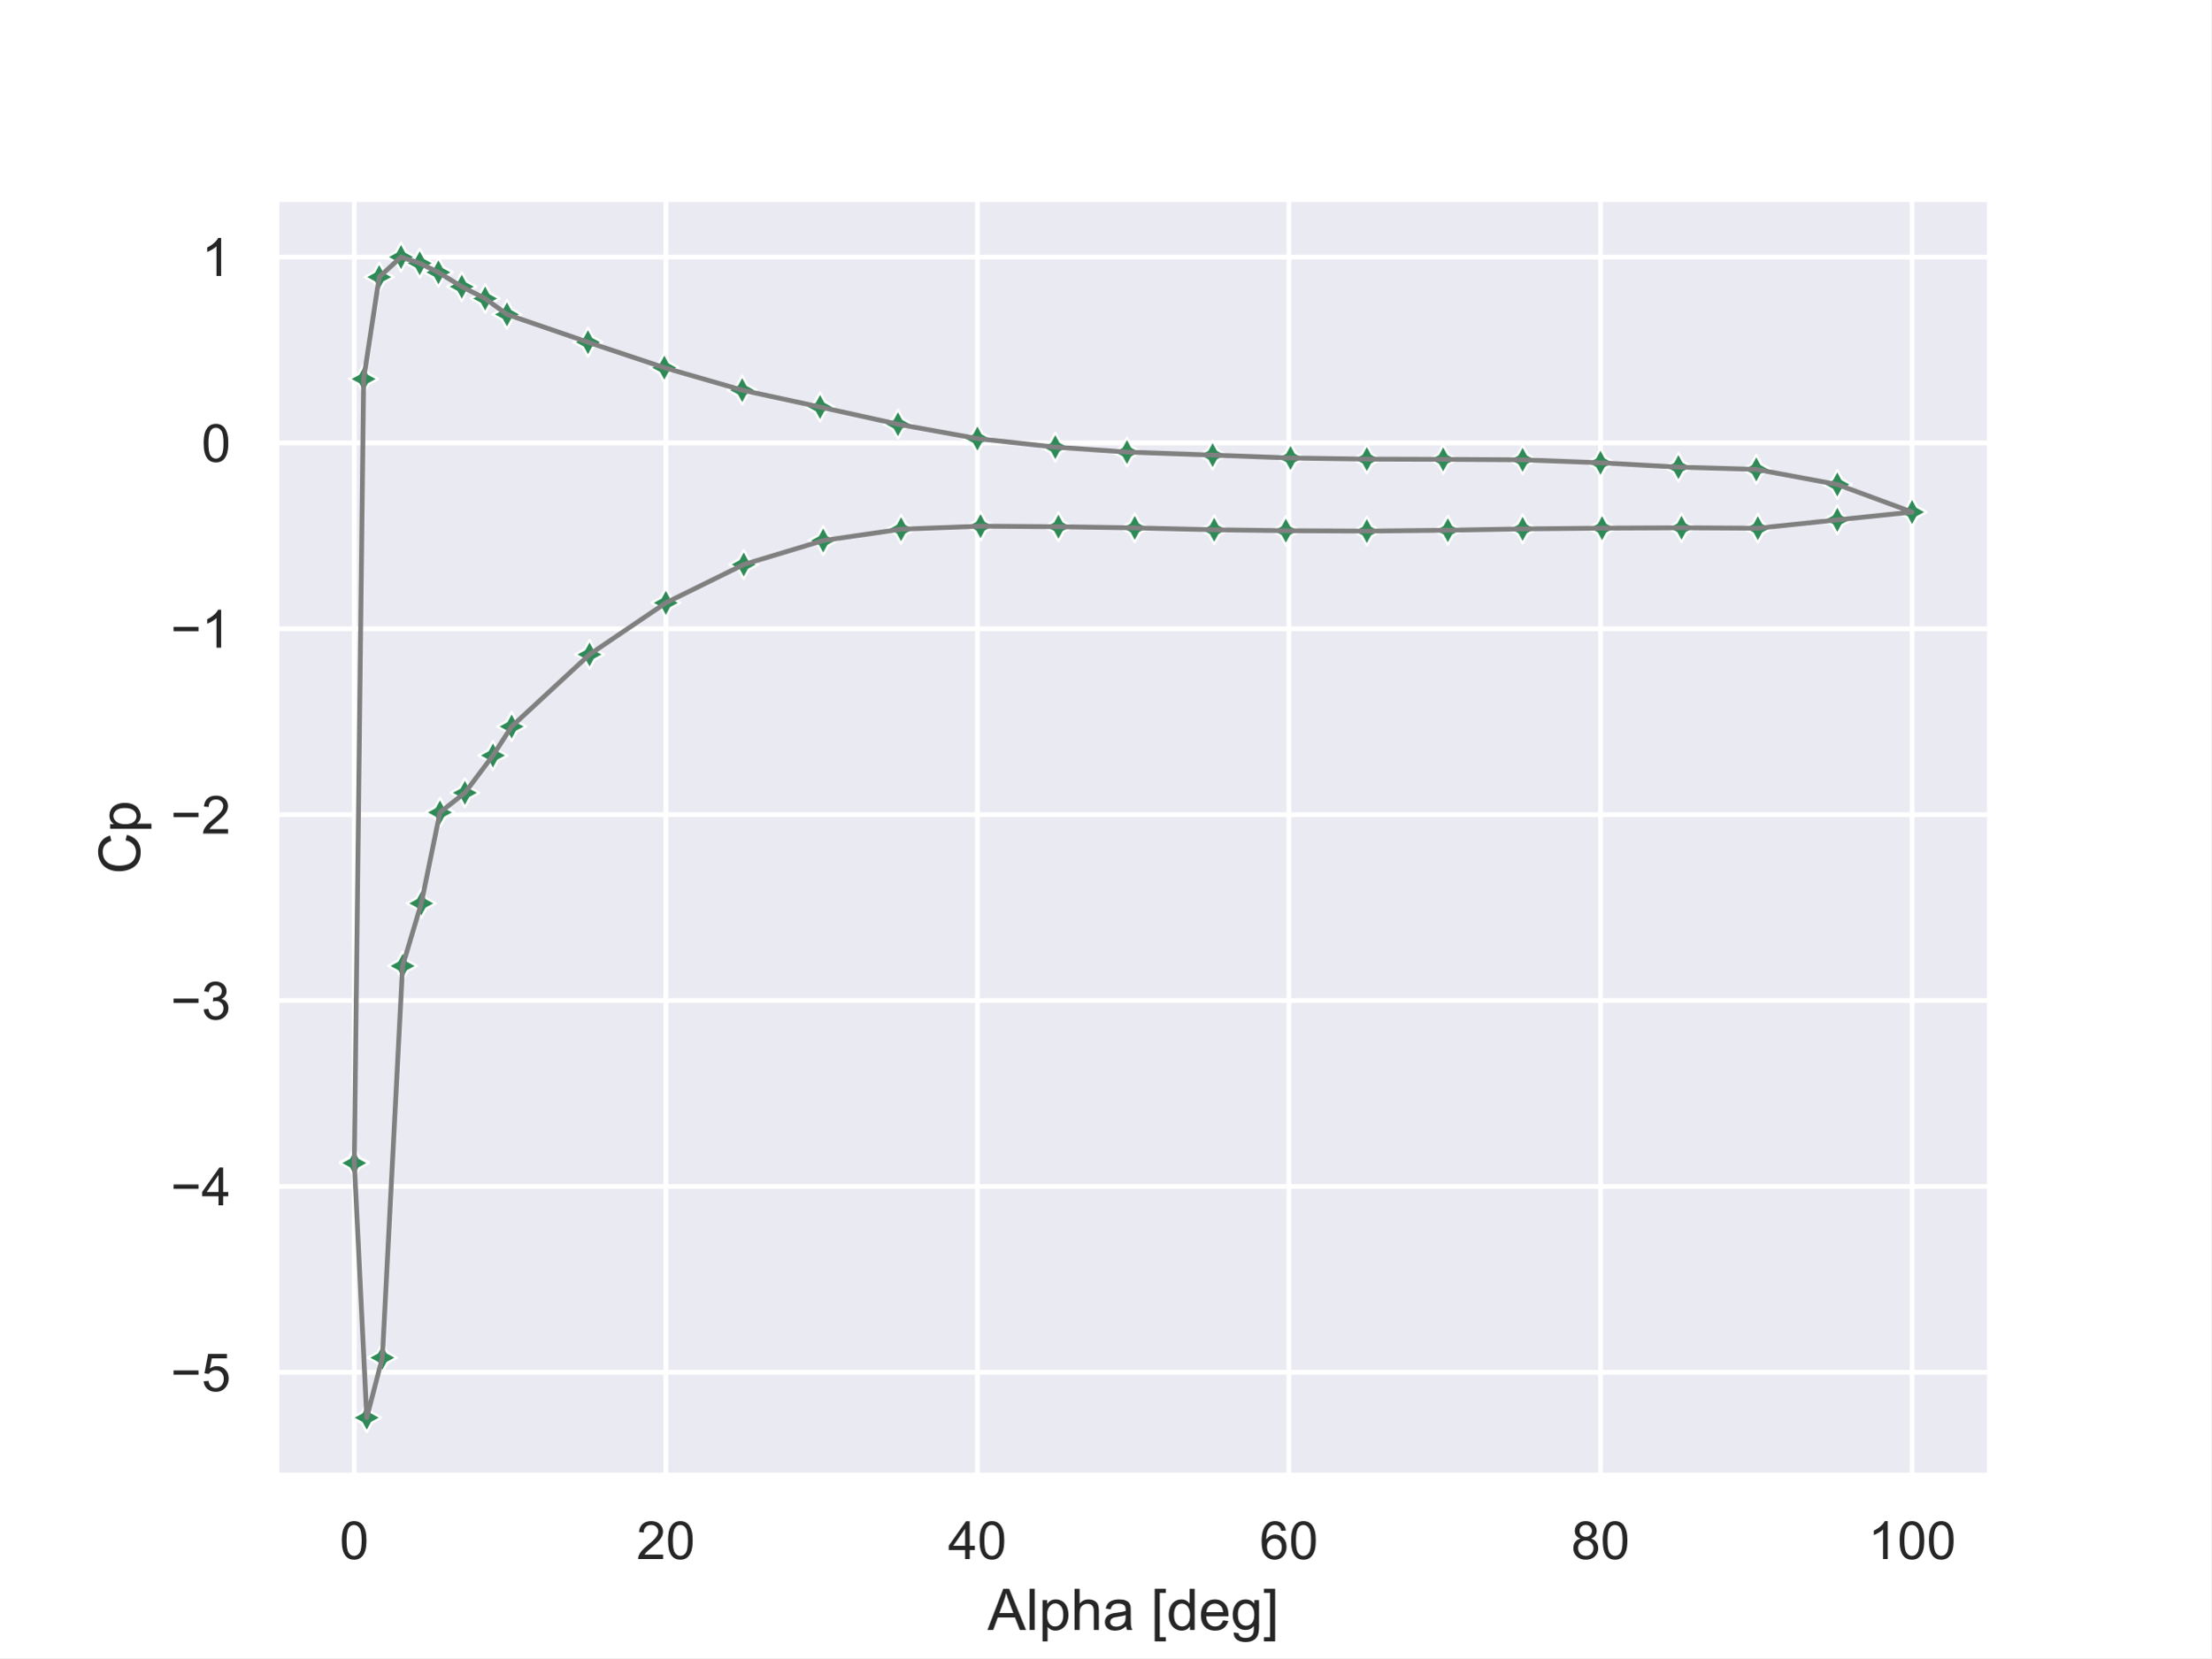
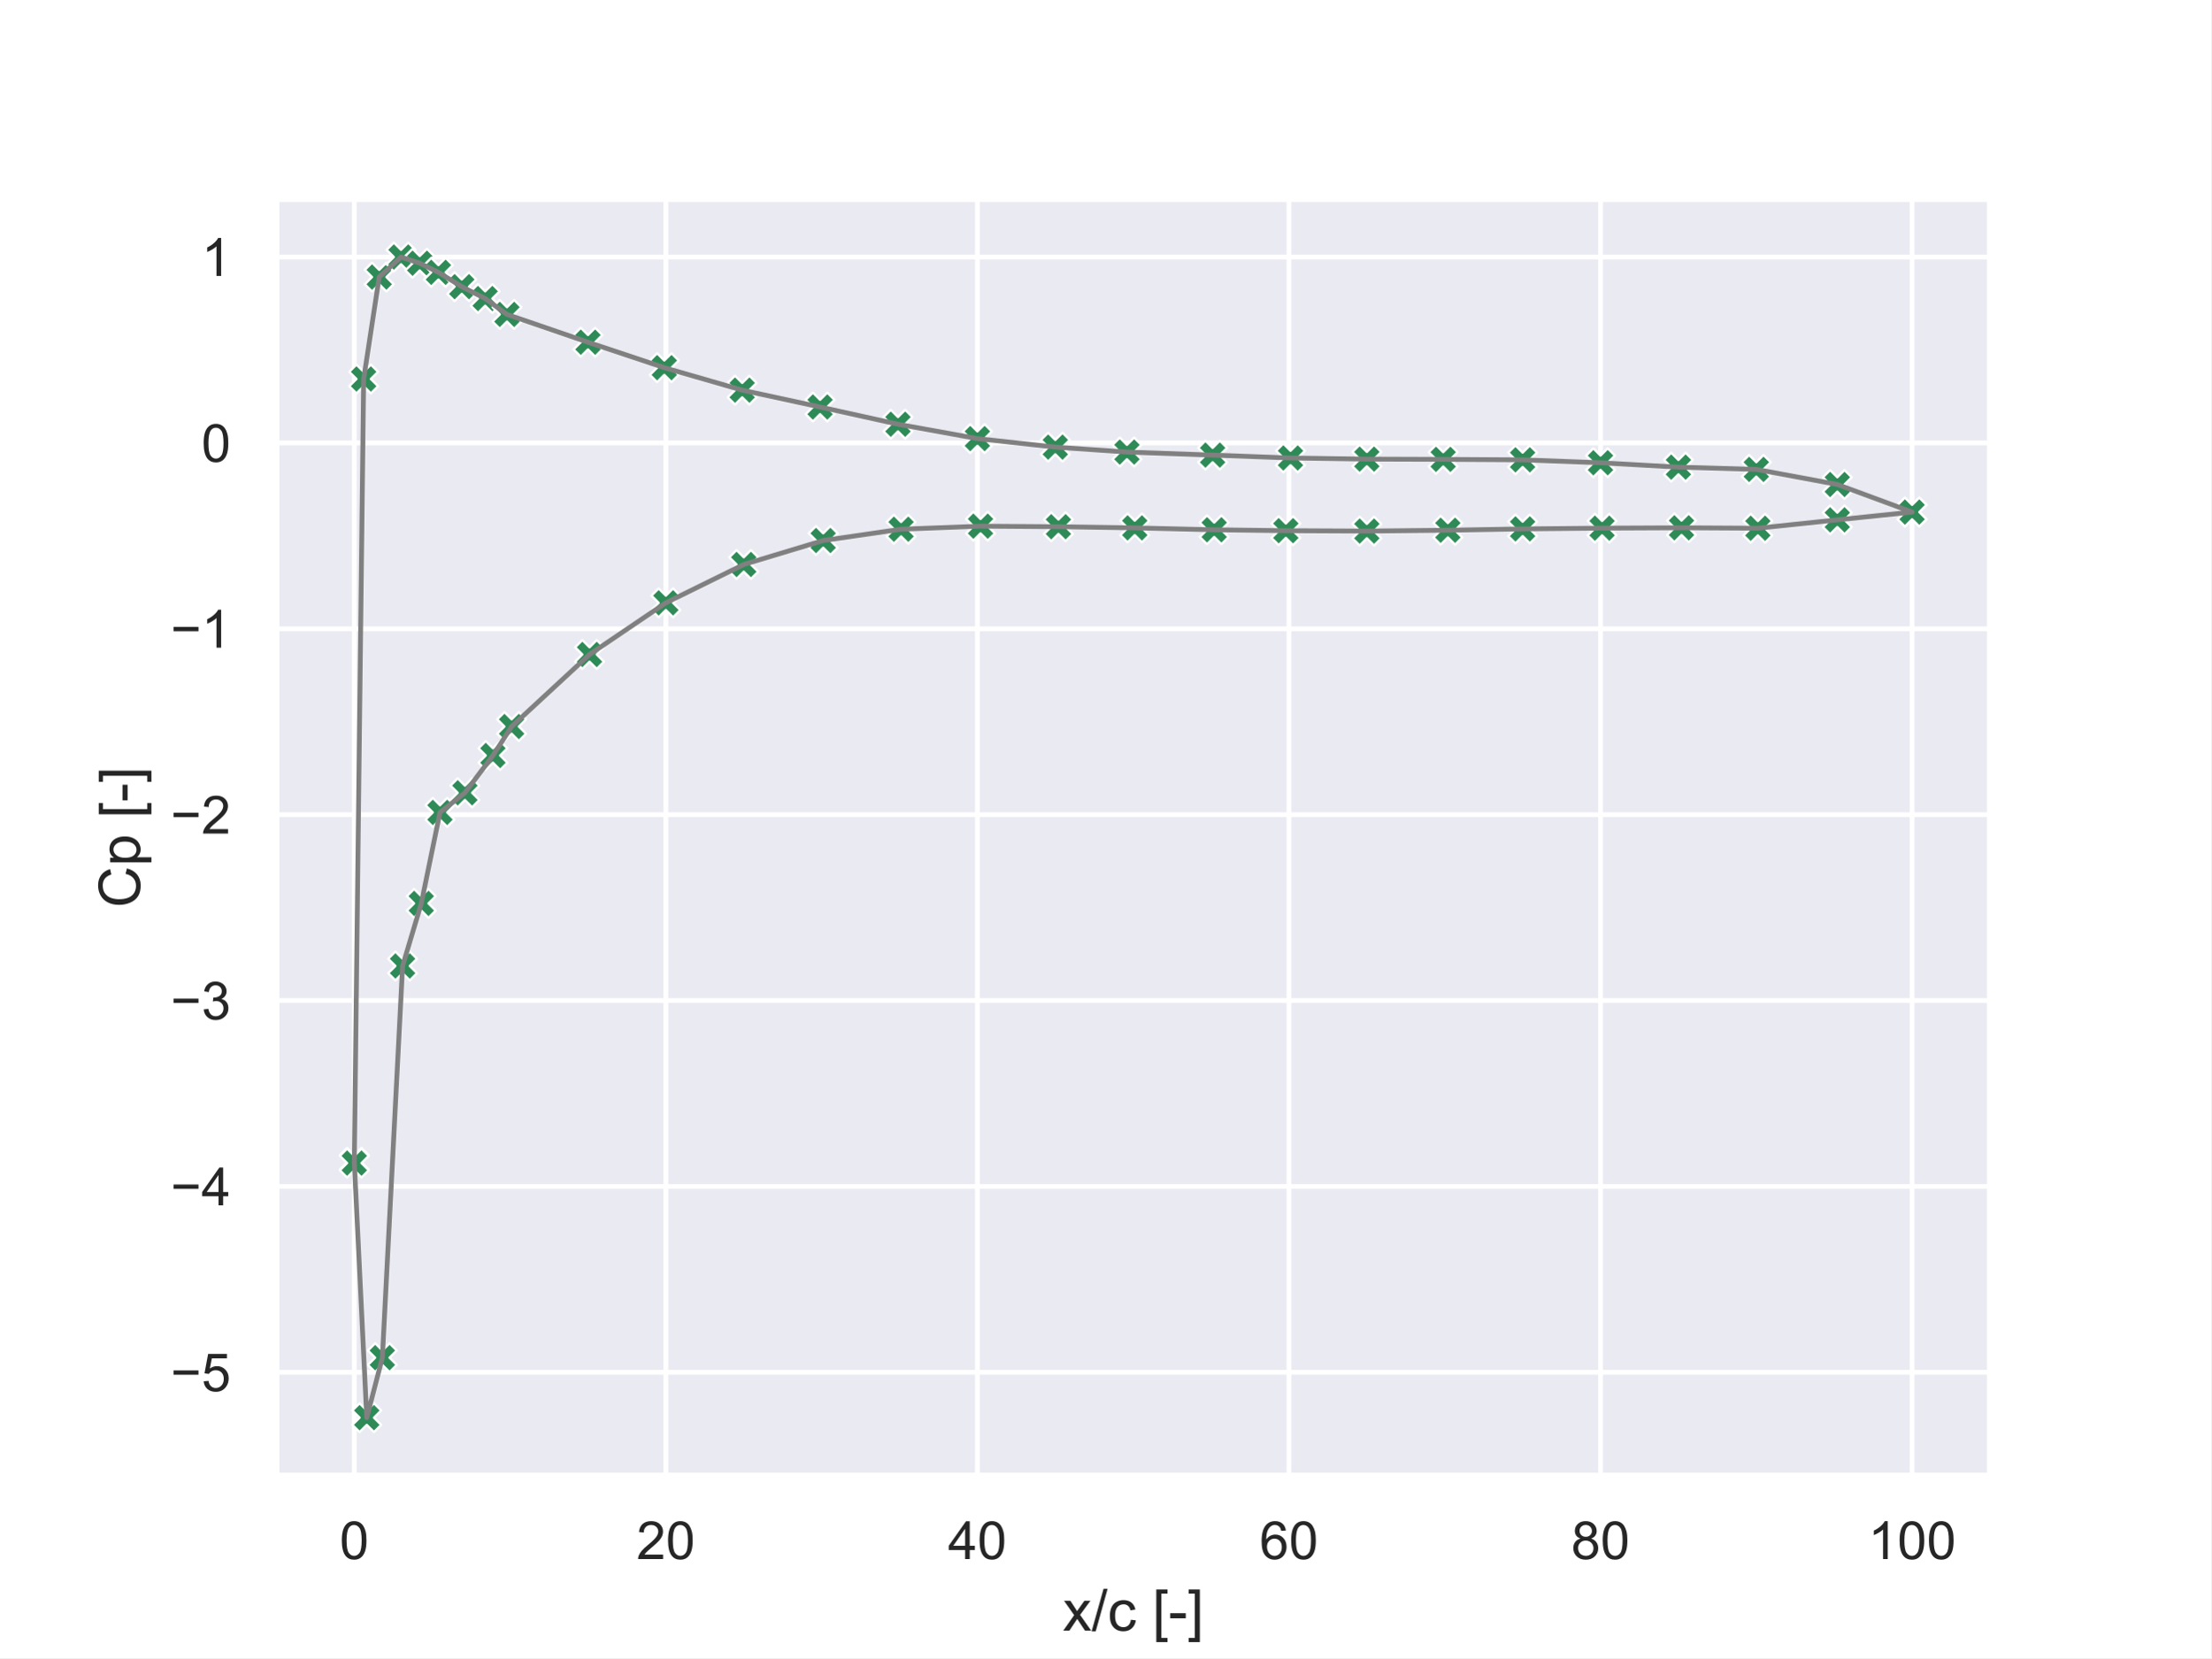
<svg xmlns="http://www.w3.org/2000/svg" xmlns:xlink="http://www.w3.org/1999/xlink" width="460.8pt" height="345.6pt" viewBox="0 0 460.8 345.6" version="1.1">
  <defs>
    <style type="text/css">*{stroke-linejoin: round; stroke-linecap: butt}</style>
  </defs>
  <g id="figure_1">
    <g id="patch_1">
      <path d="M 0 345.6  L 460.8 345.6  L 460.8 0  L 0 0  z " style="fill: #ffffff" />
    </g>
    <g id="axes_1">
      <g id="patch_2">
        <path d="M 57.6 307.584  L 414.72 307.584  L 414.72 41.472  L 57.6 41.472  z " style="fill: #eaeaf2" />
      </g>
      <g id="matplotlib.axis_1">
        <g id="xtick_1">
          <g id="line2d_1">
-             <path d="M 73.833 307.584  L 73.833 41.472  " clip-path="url(#pdbca851d41)" style="fill: none; stroke: #ffffff; stroke-linecap: round" />
+             <path d="M 73.833 307.584  L 73.833 41.472  " clip-path="url(#p600971870c)" style="fill: none; stroke: #ffffff; stroke-linecap: round" />
          </g>
          <g id="text_1">
            <g style="fill: #262626" transform="translate(70.77421 324.9576) scale(0.11 -0.11)">
              <defs>
                <path id="ArialMT-30" d="M 266 2259  Q 266 3072 433 3567  Q 600 4063 929 4331  Q 1259 4600 1759 4600  Q 2128 4600 2406 4451  Q 2684 4303 2865 4023  Q 3047 3744 3150 3342  Q 3253 2941 3253 2259  Q 3253 1453 3087 958  Q 2922 463 2592 192  Q 2263 -78 1759 -78  Q 1097 -78 719 397  Q 266 969 266 2259  z M 844 2259  Q 844 1131 1108 757  Q 1372 384 1759 384  Q 2147 384 2411 759  Q 2675 1134 2675 2259  Q 2675 3391 2411 3762  Q 2147 4134 1753 4134  Q 1366 4134 1134 3806  Q 844 3388 844 2259  z " transform="scale(0.015625)" />
              </defs>
              <use xlink:href="#ArialMT-30" />
            </g>
          </g>
        </g>
        <g id="xtick_2">
          <g id="line2d_2">
-             <path d="M 138.764 307.584  L 138.764 41.472  " clip-path="url(#pdbca851d41)" style="fill: none; stroke: #ffffff; stroke-linecap: round" />
+             <path d="M 138.764 307.584  L 138.764 41.472  " clip-path="url(#p600971870c)" style="fill: none; stroke: #ffffff; stroke-linecap: round" />
          </g>
          <g id="text_2">
            <g style="fill: #262626" transform="translate(132.6466 324.9576) scale(0.11 -0.11)">
              <defs>
                <path id="ArialMT-32" d="M 3222 541  L 3222 0  L 194 0  Q 188 203 259 391  Q 375 700 629 1000  Q 884 1300 1366 1694  Q 2113 2306 2375 2664  Q 2638 3022 2638 3341  Q 2638 3675 2398 3904  Q 2159 4134 1775 4134  Q 1369 4134 1125 3890  Q 881 3647 878 3216  L 300 3275  Q 359 3922 746 4261  Q 1134 4600 1788 4600  Q 2447 4600 2831 4234  Q 3216 3869 3216 3328  Q 3216 3053 3103 2787  Q 2991 2522 2730 2228  Q 2469 1934 1863 1422  Q 1356 997 1212 845  Q 1069 694 975 541  L 3222 541  z " transform="scale(0.015625)" />
              </defs>
              <use xlink:href="#ArialMT-32" />
              <use xlink:href="#ArialMT-30" x="55.615" />
            </g>
          </g>
        </g>
        <g id="xtick_3">
          <g id="line2d_3">
-             <path d="M 203.695 307.584  L 203.695 41.472  " clip-path="url(#pdbca851d41)" style="fill: none; stroke: #ffffff; stroke-linecap: round" />
+             <path d="M 203.695 307.584  L 203.695 41.472  " clip-path="url(#p600971870c)" style="fill: none; stroke: #ffffff; stroke-linecap: round" />
          </g>
          <g id="text_3">
            <g style="fill: #262626" transform="translate(197.5775 324.9576) scale(0.11 -0.11)">
              <defs>
                <path id="ArialMT-34" d="M 2069 0  L 2069 1097  L 81 1097  L 81 1613  L 2172 4581  L 2631 4581  L 2631 1613  L 3250 1613  L 3250 1097  L 2631 1097  L 2631 0  L 2069 0  z M 2069 1613  L 2069 3678  L 634 1613  L 2069 1613  z " transform="scale(0.015625)" />
              </defs>
              <use xlink:href="#ArialMT-34" />
              <use xlink:href="#ArialMT-30" x="55.615" />
            </g>
          </g>
        </g>
        <g id="xtick_4">
          <g id="line2d_4">
-             <path d="M 268.625 307.584  L 268.625 41.472  " clip-path="url(#pdbca851d41)" style="fill: none; stroke: #ffffff; stroke-linecap: round" />
+             <path d="M 268.625 307.584  L 268.625 41.472  " clip-path="url(#p600971870c)" style="fill: none; stroke: #ffffff; stroke-linecap: round" />
          </g>
          <g id="text_4">
            <g style="fill: #262626" transform="translate(262.5084 324.9576) scale(0.11 -0.11)">
              <defs>
                <path id="ArialMT-36" d="M 3184 3459  L 2625 3416  Q 2550 3747 2413 3897  Q 2184 4138 1850 4138  Q 1581 4138 1378 3988  Q 1113 3794 959 3422  Q 806 3050 800 2363  Q 1003 2672 1297 2822  Q 1591 2972 1913 2972  Q 2475 2972 2870 2558  Q 3266 2144 3266 1488  Q 3266 1056 3080 686  Q 2894 316 2569 119  Q 2244 -78 1831 -78  Q 1128 -78 684 439  Q 241 956 241 2144  Q 241 3472 731 4075  Q 1159 4600 1884 4600  Q 2425 4600 2770 4297  Q 3116 3994 3184 3459  z M 888 1484  Q 888 1194 1011 928  Q 1134 663 1356 523  Q 1578 384 1822 384  Q 2178 384 2434 671  Q 2691 959 2691 1453  Q 2691 1928 2437 2201  Q 2184 2475 1800 2475  Q 1419 2475 1153 2201  Q 888 1928 888 1484  z " transform="scale(0.015625)" />
              </defs>
              <use xlink:href="#ArialMT-36" />
              <use xlink:href="#ArialMT-30" x="55.615" />
            </g>
          </g>
        </g>
        <g id="xtick_5">
          <g id="line2d_5">
-             <path d="M 333.556 307.584  L 333.556 41.472  " clip-path="url(#pdbca851d41)" style="fill: none; stroke: #ffffff; stroke-linecap: round" />
+             <path d="M 333.556 307.584  L 333.556 41.472  " clip-path="url(#p600971870c)" style="fill: none; stroke: #ffffff; stroke-linecap: round" />
          </g>
          <g id="text_5">
            <g style="fill: #262626" transform="translate(327.4393 324.9576) scale(0.11 -0.11)">
              <defs>
                <path id="ArialMT-38" d="M 1131 2484  Q 781 2613 612 2850  Q 444 3088 444 3419  Q 444 3919 803 4259  Q 1163 4600 1759 4600  Q 2359 4600 2725 4251  Q 3091 3903 3091 3403  Q 3091 3084 2923 2848  Q 2756 2613 2416 2484  Q 2838 2347 3058 2040  Q 3278 1734 3278 1309  Q 3278 722 2862 322  Q 2447 -78 1769 -78  Q 1091 -78 675 323  Q 259 725 259 1325  Q 259 1772 486 2073  Q 713 2375 1131 2484  z M 1019 3438  Q 1019 3113 1228 2906  Q 1438 2700 1772 2700  Q 2097 2700 2305 2904  Q 2513 3109 2513 3406  Q 2513 3716 2298 3927  Q 2084 4138 1766 4138  Q 1444 4138 1231 3931  Q 1019 3725 1019 3438  z M 838 1322  Q 838 1081 952 856  Q 1066 631 1291 507  Q 1516 384 1775 384  Q 2178 384 2440 643  Q 2703 903 2703 1303  Q 2703 1709 2433 1975  Q 2163 2241 1756 2241  Q 1359 2241 1098 1978  Q 838 1716 838 1322  z " transform="scale(0.015625)" />
              </defs>
              <use xlink:href="#ArialMT-38" />
              <use xlink:href="#ArialMT-30" x="55.615" />
            </g>
          </g>
        </g>
        <g id="xtick_6">
          <g id="line2d_6">
-             <path d="M 398.487 307.584  L 398.487 41.472  " clip-path="url(#pdbca851d41)" style="fill: none; stroke: #ffffff; stroke-linecap: round" />
+             <path d="M 398.487 307.584  L 398.487 41.472  " clip-path="url(#p600971870c)" style="fill: none; stroke: #ffffff; stroke-linecap: round" />
          </g>
          <g id="text_6">
            <g style="fill: #262626" transform="translate(389.3117 324.9576) scale(0.11 -0.11)">
              <defs>
                <path id="ArialMT-31" d="M 2384 0  L 1822 0  L 1822 3584  Q 1619 3391 1289 3197  Q 959 3003 697 2906  L 697 3450  Q 1169 3672 1522 3987  Q 1875 4303 2022 4600  L 2384 4600  L 2384 0  z " transform="scale(0.015625)" />
              </defs>
              <use xlink:href="#ArialMT-31" />
              <use xlink:href="#ArialMT-30" x="55.615" />
              <use xlink:href="#ArialMT-30" x="111.23" />
            </g>
          </g>
        </g>
        <g id="text_7">
-           <g style="fill: #262626" transform="translate(205.8047 339.7332) scale(0.12 -0.12)">
+           <g style="fill: #262626" transform="translate(221.4947 339.8795) scale(0.12 -0.12)">
            <defs>
-               <path id="ArialMT-41" d="M -9 0  L 1750 4581  L 2403 4581  L 4278 0  L 3588 0  L 3053 1388  L 1138 1388  L 634 0  L -9 0  z M 1313 1881  L 2866 1881  L 2388 3150  Q 2169 3728 2063 4100  Q 1975 3659 1816 3225  L 1313 1881  z " transform="scale(0.015625)" />
-               <path id="ArialMT-6c" d="M 409 0  L 409 4581  L 972 4581  L 972 0  L 409 0  z " transform="scale(0.015625)" />
-               <path id="ArialMT-70" d="M 422 -1272  L 422 3319  L 934 3319  L 934 2888  Q 1116 3141 1344 3267  Q 1572 3394 1897 3394  Q 2322 3394 2647 3175  Q 2972 2956 3137 2557  Q 3303 2159 3303 1684  Q 3303 1175 3120 767  Q 2938 359 2589 142  Q 2241 -75 1856 -75  Q 1575 -75 1351 44  Q 1128 163 984 344  L 984 -1272  L 422 -1272  z M 931 1641  Q 931 1000 1190 694  Q 1450 388 1819 388  Q 2194 388 2461 705  Q 2728 1022 2728 1688  Q 2728 2322 2467 2637  Q 2206 2953 1844 2953  Q 1484 2953 1207 2617  Q 931 2281 931 1641  z " transform="scale(0.015625)" />
-               <path id="ArialMT-68" d="M 422 0  L 422 4581  L 984 4581  L 984 2938  Q 1378 3394 1978 3394  Q 2347 3394 2619 3248  Q 2891 3103 3008 2847  Q 3125 2591 3125 2103  L 3125 0  L 2563 0  L 2563 2103  Q 2563 2525 2380 2717  Q 2197 2909 1863 2909  Q 1613 2909 1392 2779  Q 1172 2650 1078 2428  Q 984 2206 984 1816  L 984 0  L 422 0  z " transform="scale(0.015625)" />
-               <path id="ArialMT-61" d="M 2588 409  Q 2275 144 1986 34  Q 1697 -75 1366 -75  Q 819 -75 525 192  Q 231 459 231 875  Q 231 1119 342 1320  Q 453 1522 633 1644  Q 813 1766 1038 1828  Q 1203 1872 1538 1913  Q 2219 1994 2541 2106  Q 2544 2222 2544 2253  Q 2544 2597 2384 2738  Q 2169 2928 1744 2928  Q 1347 2928 1158 2789  Q 969 2650 878 2297  L 328 2372  Q 403 2725 575 2942  Q 747 3159 1072 3276  Q 1397 3394 1825 3394  Q 2250 3394 2515 3294  Q 2781 3194 2906 3042  Q 3031 2891 3081 2659  Q 3109 2516 3109 2141  L 3109 1391  Q 3109 606 3145 398  Q 3181 191 3288 0  L 2700 0  Q 2613 175 2588 409  z M 2541 1666  Q 2234 1541 1622 1453  Q 1275 1403 1131 1340  Q 988 1278 909 1158  Q 831 1038 831 891  Q 831 666 1001 516  Q 1172 366 1500 366  Q 1825 366 2078 508  Q 2331 650 2450 897  Q 2541 1088 2541 1459  L 2541 1666  z " transform="scale(0.015625)" />
+               <path id="ArialMT-78" d="M 47 0  L 1259 1725  L 138 3319  L 841 3319  L 1350 2541  Q 1494 2319 1581 2169  Q 1719 2375 1834 2534  L 2394 3319  L 3066 3319  L 1919 1756  L 3153 0  L 2463 0  L 1781 1031  L 1600 1309  L 728 0  L 47 0  z " transform="scale(0.015625)" />
+               <path id="ArialMT-2f" d="M 0 -78  L 1328 4659  L 1778 4659  L 453 -78  L 0 -78  z " transform="scale(0.015625)" />
+               <path id="ArialMT-63" d="M 2588 1216  L 3141 1144  Q 3050 572 2676 248  Q 2303 -75 1759 -75  Q 1078 -75 664 370  Q 250 816 250 1647  Q 250 2184 428 2587  Q 606 2991 970 3192  Q 1334 3394 1763 3394  Q 2303 3394 2647 3120  Q 2991 2847 3088 2344  L 2541 2259  Q 2463 2594 2264 2762  Q 2066 2931 1784 2931  Q 1359 2931 1093 2626  Q 828 2322 828 1663  Q 828 994 1084 691  Q 1341 388 1753 388  Q 2084 388 2306 591  Q 2528 794 2588 1216  z " transform="scale(0.015625)" />
              <path id="ArialMT-20" transform="scale(0.015625)" />
              <path id="ArialMT-5b" d="M 434 -1272  L 434 4581  L 1675 4581  L 1675 4116  L 997 4116  L 997 -806  L 1675 -806  L 1675 -1272  L 434 -1272  z " transform="scale(0.015625)" />
-               <path id="ArialMT-64" d="M 2575 0  L 2575 419  Q 2259 -75 1647 -75  Q 1250 -75 917 144  Q 584 363 401 755  Q 219 1147 219 1656  Q 219 2153 384 2558  Q 550 2963 881 3178  Q 1213 3394 1622 3394  Q 1922 3394 2156 3267  Q 2391 3141 2538 2938  L 2538 4581  L 3097 4581  L 3097 0  L 2575 0  z M 797 1656  Q 797 1019 1065 703  Q 1334 388 1700 388  Q 2069 388 2326 689  Q 2584 991 2584 1609  Q 2584 2291 2321 2609  Q 2059 2928 1675 2928  Q 1300 2928 1048 2622  Q 797 2316 797 1656  z " transform="scale(0.015625)" />
-               <path id="ArialMT-65" d="M 2694 1069  L 3275 997  Q 3138 488 2766 206  Q 2394 -75 1816 -75  Q 1088 -75 661 373  Q 234 822 234 1631  Q 234 2469 665 2931  Q 1097 3394 1784 3394  Q 2450 3394 2872 2941  Q 3294 2488 3294 1666  Q 3294 1616 3291 1516  L 816 1516  Q 847 969 1125 678  Q 1403 388 1819 388  Q 2128 388 2347 550  Q 2566 713 2694 1069  z M 847 1978  L 2700 1978  Q 2663 2397 2488 2606  Q 2219 2931 1791 2931  Q 1403 2931 1139 2672  Q 875 2413 847 1978  z " transform="scale(0.015625)" />
-               <path id="ArialMT-67" d="M 319 -275  L 866 -356  Q 900 -609 1056 -725  Q 1266 -881 1628 -881  Q 2019 -881 2231 -725  Q 2444 -569 2519 -288  Q 2563 -116 2559 434  Q 2191 0 1641 0  Q 956 0 581 494  Q 206 988 206 1678  Q 206 2153 378 2554  Q 550 2956 876 3175  Q 1203 3394 1644 3394  Q 2231 3394 2613 2919  L 2613 3319  L 3131 3319  L 3131 450  Q 3131 -325 2973 -648  Q 2816 -972 2473 -1159  Q 2131 -1347 1631 -1347  Q 1038 -1347 672 -1080  Q 306 -813 319 -275  z M 784 1719  Q 784 1066 1043 766  Q 1303 466 1694 466  Q 2081 466 2343 764  Q 2606 1063 2606 1700  Q 2606 2309 2336 2618  Q 2066 2928 1684 2928  Q 1309 2928 1046 2623  Q 784 2319 784 1719  z " transform="scale(0.015625)" />
+               <path id="ArialMT-2d" d="M 203 1375  L 203 1941  L 1931 1941  L 1931 1375  L 203 1375  z " transform="scale(0.015625)" />
              <path id="ArialMT-5d" d="M 1363 -1272  L 122 -1272  L 122 -806  L 800 -806  L 800 4116  L 122 4116  L 122 4581  L 1363 4581  L 1363 -1272  z " transform="scale(0.015625)" />
            </defs>
-             <use xlink:href="#ArialMT-41" />
-             <use xlink:href="#ArialMT-6c" x="66.699" />
-             <use xlink:href="#ArialMT-70" x="88.916" />
-             <use xlink:href="#ArialMT-68" x="144.531" />
-             <use xlink:href="#ArialMT-61" x="200.146" />
-             <use xlink:href="#ArialMT-20" x="255.762" />
-             <use xlink:href="#ArialMT-5b" x="283.545" />
-             <use xlink:href="#ArialMT-64" x="311.328" />
-             <use xlink:href="#ArialMT-65" x="366.943" />
-             <use xlink:href="#ArialMT-67" x="422.559" />
-             <use xlink:href="#ArialMT-5d" x="478.174" />
+             <use xlink:href="#ArialMT-78" />
+             <use xlink:href="#ArialMT-2f" x="50" />
+             <use xlink:href="#ArialMT-63" x="77.783" />
+             <use xlink:href="#ArialMT-20" x="127.783" />
+             <use xlink:href="#ArialMT-5b" x="155.566" />
+             <use xlink:href="#ArialMT-2d" x="183.35" />
+             <use xlink:href="#ArialMT-5d" x="216.65" />
          </g>
        </g>
      </g>
      <g id="matplotlib.axis_2">
        <g id="ytick_1">
          <g id="line2d_7">
-             <path d="M 57.6 286.032  L 414.72 286.032  " clip-path="url(#pdbca851d41)" style="fill: none; stroke: #ffffff; stroke-linecap: round" />
+             <path d="M 57.6 286.032  L 414.72 286.032  " clip-path="url(#p600971870c)" style="fill: none; stroke: #ffffff; stroke-linecap: round" />
          </g>
          <g id="text_8">
            <g style="fill: #262626" transform="translate(35.55828 289.9689) scale(0.11 -0.11)">
              <defs>
                <path id="ArialMT-2212" d="M 3381 1997  L 356 1997  L 356 2522  L 3381 2522  L 3381 1997  z " transform="scale(0.015625)" />
                <path id="ArialMT-35" d="M 266 1200  L 856 1250  Q 922 819 1161 601  Q 1400 384 1738 384  Q 2144 384 2425 690  Q 2706 997 2706 1503  Q 2706 1984 2436 2262  Q 2166 2541 1728 2541  Q 1456 2541 1237 2417  Q 1019 2294 894 2097  L 366 2166  L 809 4519  L 3088 4519  L 3088 3981  L 1259 3981  L 1013 2750  Q 1425 3038 1878 3038  Q 2478 3038 2890 2622  Q 3303 2206 3303 1553  Q 3303 931 2941 478  Q 2500 -78 1738 -78  Q 1113 -78 717 272  Q 322 622 266 1200  z " transform="scale(0.015625)" />
              </defs>
              <use xlink:href="#ArialMT-2212" />
              <use xlink:href="#ArialMT-35" x="58.398" />
            </g>
          </g>
        </g>
        <g id="ytick_2">
          <g id="line2d_8">
-             <path d="M 57.6 247.288  L 414.72 247.288  " clip-path="url(#pdbca851d41)" style="fill: none; stroke: #ffffff; stroke-linecap: round" />
+             <path d="M 57.6 247.288  L 414.72 247.288  " clip-path="url(#p600971870c)" style="fill: none; stroke: #ffffff; stroke-linecap: round" />
          </g>
          <g id="text_9">
            <g style="fill: #262626" transform="translate(35.55828 251.2249) scale(0.11 -0.11)">
              <use xlink:href="#ArialMT-2212" />
              <use xlink:href="#ArialMT-34" x="58.398" />
            </g>
          </g>
        </g>
        <g id="ytick_3">
          <g id="line2d_9">
-             <path d="M 57.6 208.544  L 414.72 208.544  " clip-path="url(#pdbca851d41)" style="fill: none; stroke: #ffffff; stroke-linecap: round" />
+             <path d="M 57.6 208.544  L 414.72 208.544  " clip-path="url(#p600971870c)" style="fill: none; stroke: #ffffff; stroke-linecap: round" />
          </g>
          <g id="text_10">
            <g style="fill: #262626" transform="translate(35.55828 212.4809) scale(0.11 -0.11)">
              <defs>
                <path id="ArialMT-33" d="M 269 1209  L 831 1284  Q 928 806 1161 595  Q 1394 384 1728 384  Q 2125 384 2398 659  Q 2672 934 2672 1341  Q 2672 1728 2419 1979  Q 2166 2231 1775 2231  Q 1616 2231 1378 2169  L 1441 2663  Q 1497 2656 1531 2656  Q 1891 2656 2178 2843  Q 2466 3031 2466 3422  Q 2466 3731 2256 3934  Q 2047 4138 1716 4138  Q 1388 4138 1169 3931  Q 950 3725 888 3313  L 325 3413  Q 428 3978 793 4289  Q 1159 4600 1703 4600  Q 2078 4600 2393 4439  Q 2709 4278 2876 4000  Q 3044 3722 3044 3409  Q 3044 3113 2884 2869  Q 2725 2625 2413 2481  Q 2819 2388 3044 2092  Q 3269 1797 3269 1353  Q 3269 753 2831 336  Q 2394 -81 1725 -81  Q 1122 -81 723 278  Q 325 638 269 1209  z " transform="scale(0.015625)" />
              </defs>
              <use xlink:href="#ArialMT-2212" />
              <use xlink:href="#ArialMT-33" x="58.398" />
            </g>
          </g>
        </g>
        <g id="ytick_4">
          <g id="line2d_10">
-             <path d="M 57.6 169.8  L 414.72 169.8  " clip-path="url(#pdbca851d41)" style="fill: none; stroke: #ffffff; stroke-linecap: round" />
+             <path d="M 57.6 169.8  L 414.72 169.8  " clip-path="url(#p600971870c)" style="fill: none; stroke: #ffffff; stroke-linecap: round" />
          </g>
          <g id="text_11">
            <g style="fill: #262626" transform="translate(35.55828 173.7369) scale(0.11 -0.11)">
              <use xlink:href="#ArialMT-2212" />
              <use xlink:href="#ArialMT-32" x="58.398" />
            </g>
          </g>
        </g>
        <g id="ytick_5">
          <g id="line2d_11">
-             <path d="M 57.6 131.056  L 414.72 131.056  " clip-path="url(#pdbca851d41)" style="fill: none; stroke: #ffffff; stroke-linecap: round" />
+             <path d="M 57.6 131.056  L 414.72 131.056  " clip-path="url(#p600971870c)" style="fill: none; stroke: #ffffff; stroke-linecap: round" />
          </g>
          <g id="text_12">
            <g style="fill: #262626" transform="translate(35.55828 134.9928) scale(0.11 -0.11)">
              <use xlink:href="#ArialMT-2212" />
              <use xlink:href="#ArialMT-31" x="58.398" />
            </g>
          </g>
        </g>
        <g id="ytick_6">
          <g id="line2d_12">
-             <path d="M 57.6 92.312  L 414.72 92.312  " clip-path="url(#pdbca851d41)" style="fill: none; stroke: #ffffff; stroke-linecap: round" />
+             <path d="M 57.6 92.312  L 414.72 92.312  " clip-path="url(#p600971870c)" style="fill: none; stroke: #ffffff; stroke-linecap: round" />
          </g>
          <g id="text_13">
            <g style="fill: #262626" transform="translate(41.98297 96.24882) scale(0.11 -0.11)">
              <use xlink:href="#ArialMT-30" />
            </g>
          </g>
        </g>
        <g id="ytick_7">
          <g id="line2d_13">
-             <path d="M 57.6 53.568  L 414.72 53.568  " clip-path="url(#pdbca851d41)" style="fill: none; stroke: #ffffff; stroke-linecap: round" />
+             <path d="M 57.6 53.568  L 414.72 53.568  " clip-path="url(#p600971870c)" style="fill: none; stroke: #ffffff; stroke-linecap: round" />
          </g>
          <g id="text_14">
            <g style="fill: #262626" transform="translate(41.98297 57.5048) scale(0.11 -0.11)">
              <use xlink:href="#ArialMT-31" />
            </g>
          </g>
        </g>
        <g id="text_15">
-           <g style="fill: #262626" transform="translate(29.17328 182.1977) rotate(-90) scale(0.12 -0.12)">
+           <g style="fill: #262626" transform="translate(29.17328 189.1961) rotate(-90) scale(0.12 -0.12)">
            <defs>
              <path id="ArialMT-43" d="M 3763 1606  L 4369 1453  Q 4178 706 3683 314  Q 3188 -78 2472 -78  Q 1731 -78 1267 223  Q 803 525 561 1097  Q 319 1669 319 2325  Q 319 3041 592 3573  Q 866 4106 1370 4382  Q 1875 4659 2481 4659  Q 3169 4659 3637 4309  Q 4106 3959 4291 3325  L 3694 3184  Q 3534 3684 3231 3912  Q 2928 4141 2469 4141  Q 1941 4141 1586 3887  Q 1231 3634 1087 3207  Q 944 2781 944 2328  Q 944 1744 1114 1308  Q 1284 872 1643 656  Q 2003 441 2422 441  Q 2931 441 3284 734  Q 3638 1028 3763 1606  z " transform="scale(0.015625)" />
+               <path id="ArialMT-70" d="M 422 -1272  L 422 3319  L 934 3319  L 934 2888  Q 1116 3141 1344 3267  Q 1572 3394 1897 3394  Q 2322 3394 2647 3175  Q 2972 2956 3137 2557  Q 3303 2159 3303 1684  Q 3303 1175 3120 767  Q 2938 359 2589 142  Q 2241 -75 1856 -75  Q 1575 -75 1351 44  Q 1128 163 984 344  L 984 -1272  L 422 -1272  z M 931 1641  Q 931 1000 1190 694  Q 1450 388 1819 388  Q 2194 388 2461 705  Q 2728 1022 2728 1688  Q 2728 2322 2467 2637  Q 2206 2953 1844 2953  Q 1484 2953 1207 2617  Q 931 2281 931 1641  z " transform="scale(0.015625)" />
            </defs>
            <use xlink:href="#ArialMT-43" />
            <use xlink:href="#ArialMT-70" x="72.217" />
+             <use xlink:href="#ArialMT-20" x="127.832" />
+             <use xlink:href="#ArialMT-5b" x="155.615" />
+             <use xlink:href="#ArialMT-2d" x="183.398" />
+             <use xlink:href="#ArialMT-5d" x="216.699" />
          </g>
        </g>
      </g>
      <g id="PathCollection_1">
        <defs>
-           <path id="mfe5044167b" d="M 0 -3  L -1.061 -1.061  L -3 -0  L -1.061 1.061  L -0 3  L 1.061 1.061  L 3 0  L 1.061 -1.061  z " style="stroke: #ffffff; stroke-width: 0.48" />
+           <path id="meeac4bee00" d="M -1.5 3  L 0 1.5  L 1.5 3  L 3 1.5  L 1.5 0  L 3 -1.5  L 1.5 -3  L 0 -1.5  L -1.5 -3  L -3 -1.5  L -1.5 0  L -3 1.5  z " style="stroke: #ffffff; stroke-width: 0.48" />
        </defs>
-         <g clip-path="url(#pdbca851d41)">
-           <use xlink:href="#mfe5044167b" x="398.487" y="106.728" style="fill: #2e8b57; stroke: #ffffff; stroke-width: 0.48" />
-           <use xlink:href="#mfe5044167b" x="382.904" y="108.348" style="fill: #2e8b57; stroke: #ffffff; stroke-width: 0.48" />
-           <use xlink:href="#mfe5044167b" x="366.346" y="110.096" style="fill: #2e8b57; stroke: #ffffff; stroke-width: 0.48" />
-           <use xlink:href="#mfe5044167b" x="350.438" y="110.004" style="fill: #2e8b57; stroke: #ffffff; stroke-width: 0.48" />
-           <use xlink:href="#mfe5044167b" x="333.881" y="110.08" style="fill: #2e8b57; stroke: #ffffff; stroke-width: 0.48" />
-           <use xlink:href="#mfe5044167b" x="317.324" y="110.237" style="fill: #2e8b57; stroke: #ffffff; stroke-width: 0.48" />
-           <use xlink:href="#mfe5044167b" x="301.74" y="110.513" style="fill: #2e8b57; stroke: #ffffff; stroke-width: 0.48" />
-           <use xlink:href="#mfe5044167b" x="284.858" y="110.689" style="fill: #2e8b57; stroke: #ffffff; stroke-width: 0.48" />
-           <use xlink:href="#mfe5044167b" x="267.976" y="110.609" style="fill: #2e8b57; stroke: #ffffff; stroke-width: 0.48" />
-           <use xlink:href="#mfe5044167b" x="253.042" y="110.42" style="fill: #2e8b57; stroke: #ffffff; stroke-width: 0.48" />
-           <use xlink:href="#mfe5044167b" x="236.485" y="110.025" style="fill: #2e8b57; stroke: #ffffff; stroke-width: 0.48" />
-           <use xlink:href="#mfe5044167b" x="220.577" y="109.783" style="fill: #2e8b57; stroke: #ffffff; stroke-width: 0.48" />
-           <use xlink:href="#mfe5044167b" x="204.344" y="109.666" style="fill: #2e8b57; stroke: #ffffff; stroke-width: 0.48" />
-           <use xlink:href="#mfe5044167b" x="187.786" y="110.301" style="fill: #2e8b57; stroke: #ffffff; stroke-width: 0.48" />
-           <use xlink:href="#mfe5044167b" x="171.554" y="112.658" style="fill: #2e8b57; stroke: #ffffff; stroke-width: 0.48" />
-           <use xlink:href="#mfe5044167b" x="154.996" y="117.654" style="fill: #2e8b57; stroke: #ffffff; stroke-width: 0.48" />
-           <use xlink:href="#mfe5044167b" x="138.764" y="125.646" style="fill: #2e8b57; stroke: #ffffff; stroke-width: 0.48" />
-           <use xlink:href="#mfe5044167b" x="122.856" y="136.411" style="fill: #2e8b57; stroke: #ffffff; stroke-width: 0.48" />
-           <use xlink:href="#mfe5044167b" x="106.623" y="151.428" style="fill: #2e8b57; stroke: #ffffff; stroke-width: 0.48" />
-           <use xlink:href="#mfe5044167b" x="102.727" y="157.466" style="fill: #2e8b57; stroke: #ffffff; stroke-width: 0.48" />
-           <use xlink:href="#mfe5044167b" x="96.883" y="165.244" style="fill: #2e8b57; stroke: #ffffff; stroke-width: 0.48" />
-           <use xlink:href="#mfe5044167b" x="91.689" y="169.33" style="fill: #2e8b57; stroke: #ffffff; stroke-width: 0.48" />
-           <use xlink:href="#mfe5044167b" x="87.793" y="188.293" style="fill: #2e8b57; stroke: #ffffff; stroke-width: 0.48" />
-           <use xlink:href="#mfe5044167b" x="83.897" y="201.339" style="fill: #2e8b57; stroke: #ffffff; stroke-width: 0.48" />
-           <use xlink:href="#mfe5044167b" x="79.677" y="282.986" style="fill: #2e8b57; stroke: #ffffff; stroke-width: 0.48" />
-           <use xlink:href="#mfe5044167b" x="76.43" y="295.488" style="fill: #2e8b57; stroke: #ffffff; stroke-width: 0.48" />
-           <use xlink:href="#mfe5044167b" x="73.833" y="242.265" style="fill: #2e8b57; stroke: #ffffff; stroke-width: 0.48" />
-           <use xlink:href="#mfe5044167b" x="73.833" y="242.423" style="fill: #2e8b57; stroke: #ffffff; stroke-width: 0.48" />
-           <use xlink:href="#mfe5044167b" x="75.781" y="78.99" style="fill: #2e8b57; stroke: #ffffff; stroke-width: 0.48" />
-           <use xlink:href="#mfe5044167b" x="79.027" y="57.743" style="fill: #2e8b57; stroke: #ffffff; stroke-width: 0.48" />
-           <use xlink:href="#mfe5044167b" x="83.572" y="53.568" style="fill: #2e8b57; stroke: #ffffff; stroke-width: 0.48" />
-           <use xlink:href="#mfe5044167b" x="87.468" y="54.86" style="fill: #2e8b57; stroke: #ffffff; stroke-width: 0.48" />
-           <use xlink:href="#mfe5044167b" x="91.364" y="56.759" style="fill: #2e8b57; stroke: #ffffff; stroke-width: 0.48" />
-           <use xlink:href="#mfe5044167b" x="96.234" y="59.749" style="fill: #2e8b57; stroke: #ffffff; stroke-width: 0.48" />
-           <use xlink:href="#mfe5044167b" x="101.104" y="62.219" style="fill: #2e8b57; stroke: #ffffff; stroke-width: 0.48" />
-           <use xlink:href="#mfe5044167b" x="105.649" y="65.526" style="fill: #2e8b57; stroke: #ffffff; stroke-width: 0.48" />
-           <use xlink:href="#mfe5044167b" x="122.531" y="71.322" style="fill: #2e8b57; stroke: #ffffff; stroke-width: 0.48" />
-           <use xlink:href="#mfe5044167b" x="138.439" y="76.631" style="fill: #2e8b57; stroke: #ffffff; stroke-width: 0.48" />
-           <use xlink:href="#mfe5044167b" x="154.672" y="81.313" style="fill: #2e8b57; stroke: #ffffff; stroke-width: 0.48" />
-           <use xlink:href="#mfe5044167b" x="170.904" y="84.828" style="fill: #2e8b57; stroke: #ffffff; stroke-width: 0.48" />
-           <use xlink:href="#mfe5044167b" x="187.137" y="88.416" style="fill: #2e8b57; stroke: #ffffff; stroke-width: 0.48" />
-           <use xlink:href="#mfe5044167b" x="203.695" y="91.416" style="fill: #2e8b57; stroke: #ffffff; stroke-width: 0.48" />
-           <use xlink:href="#mfe5044167b" x="219.927" y="93.191" style="fill: #2e8b57; stroke: #ffffff; stroke-width: 0.48" />
-           <use xlink:href="#mfe5044167b" x="234.861" y="94.22" style="fill: #2e8b57; stroke: #ffffff; stroke-width: 0.48" />
-           <use xlink:href="#mfe5044167b" x="252.717" y="94.852" style="fill: #2e8b57; stroke: #ffffff; stroke-width: 0.48" />
-           <use xlink:href="#mfe5044167b" x="268.95" y="95.455" style="fill: #2e8b57; stroke: #ffffff; stroke-width: 0.48" />
-           <use xlink:href="#mfe5044167b" x="284.858" y="95.691" style="fill: #2e8b57; stroke: #ffffff; stroke-width: 0.48" />
-           <use xlink:href="#mfe5044167b" x="300.766" y="95.743" style="fill: #2e8b57; stroke: #ffffff; stroke-width: 0.48" />
-           <use xlink:href="#mfe5044167b" x="317.324" y="95.84" style="fill: #2e8b57; stroke: #ffffff; stroke-width: 0.48" />
-           <use xlink:href="#mfe5044167b" x="333.556" y="96.451" style="fill: #2e8b57; stroke: #ffffff; stroke-width: 0.48" />
-           <use xlink:href="#mfe5044167b" x="349.789" y="97.364" style="fill: #2e8b57; stroke: #ffffff; stroke-width: 0.48" />
-           <use xlink:href="#mfe5044167b" x="366.022" y="97.833" style="fill: #2e8b57; stroke: #ffffff; stroke-width: 0.48" />
-           <use xlink:href="#mfe5044167b" x="382.904" y="100.976" style="fill: #2e8b57; stroke: #ffffff; stroke-width: 0.48" />
-           <use xlink:href="#mfe5044167b" x="398.487" y="106.728" style="fill: #2e8b57; stroke: #ffffff; stroke-width: 0.48" />
+         <g clip-path="url(#p600971870c)">
+           <use xlink:href="#meeac4bee00" x="398.487" y="106.728" style="fill: #2e8b57; stroke: #ffffff; stroke-width: 0.48" />
+           <use xlink:href="#meeac4bee00" x="382.904" y="108.348" style="fill: #2e8b57; stroke: #ffffff; stroke-width: 0.48" />
+           <use xlink:href="#meeac4bee00" x="366.346" y="110.096" style="fill: #2e8b57; stroke: #ffffff; stroke-width: 0.48" />
+           <use xlink:href="#meeac4bee00" x="350.438" y="110.004" style="fill: #2e8b57; stroke: #ffffff; stroke-width: 0.48" />
+           <use xlink:href="#meeac4bee00" x="333.881" y="110.08" style="fill: #2e8b57; stroke: #ffffff; stroke-width: 0.48" />
+           <use xlink:href="#meeac4bee00" x="317.324" y="110.237" style="fill: #2e8b57; stroke: #ffffff; stroke-width: 0.48" />
+           <use xlink:href="#meeac4bee00" x="301.74" y="110.513" style="fill: #2e8b57; stroke: #ffffff; stroke-width: 0.48" />
+           <use xlink:href="#meeac4bee00" x="284.858" y="110.689" style="fill: #2e8b57; stroke: #ffffff; stroke-width: 0.48" />
+           <use xlink:href="#meeac4bee00" x="267.976" y="110.609" style="fill: #2e8b57; stroke: #ffffff; stroke-width: 0.48" />
+           <use xlink:href="#meeac4bee00" x="253.042" y="110.42" style="fill: #2e8b57; stroke: #ffffff; stroke-width: 0.48" />
+           <use xlink:href="#meeac4bee00" x="236.485" y="110.025" style="fill: #2e8b57; stroke: #ffffff; stroke-width: 0.48" />
+           <use xlink:href="#meeac4bee00" x="220.577" y="109.783" style="fill: #2e8b57; stroke: #ffffff; stroke-width: 0.48" />
+           <use xlink:href="#meeac4bee00" x="204.344" y="109.666" style="fill: #2e8b57; stroke: #ffffff; stroke-width: 0.48" />
+           <use xlink:href="#meeac4bee00" x="187.786" y="110.301" style="fill: #2e8b57; stroke: #ffffff; stroke-width: 0.48" />
+           <use xlink:href="#meeac4bee00" x="171.554" y="112.658" style="fill: #2e8b57; stroke: #ffffff; stroke-width: 0.48" />
+           <use xlink:href="#meeac4bee00" x="154.996" y="117.654" style="fill: #2e8b57; stroke: #ffffff; stroke-width: 0.48" />
+           <use xlink:href="#meeac4bee00" x="138.764" y="125.646" style="fill: #2e8b57; stroke: #ffffff; stroke-width: 0.48" />
+           <use xlink:href="#meeac4bee00" x="122.856" y="136.411" style="fill: #2e8b57; stroke: #ffffff; stroke-width: 0.48" />
+           <use xlink:href="#meeac4bee00" x="106.623" y="151.428" style="fill: #2e8b57; stroke: #ffffff; stroke-width: 0.48" />
+           <use xlink:href="#meeac4bee00" x="102.727" y="157.466" style="fill: #2e8b57; stroke: #ffffff; stroke-width: 0.48" />
+           <use xlink:href="#meeac4bee00" x="96.883" y="165.244" style="fill: #2e8b57; stroke: #ffffff; stroke-width: 0.48" />
+           <use xlink:href="#meeac4bee00" x="91.689" y="169.33" style="fill: #2e8b57; stroke: #ffffff; stroke-width: 0.48" />
+           <use xlink:href="#meeac4bee00" x="87.793" y="188.293" style="fill: #2e8b57; stroke: #ffffff; stroke-width: 0.48" />
+           <use xlink:href="#meeac4bee00" x="83.897" y="201.339" style="fill: #2e8b57; stroke: #ffffff; stroke-width: 0.48" />
+           <use xlink:href="#meeac4bee00" x="79.677" y="282.986" style="fill: #2e8b57; stroke: #ffffff; stroke-width: 0.48" />
+           <use xlink:href="#meeac4bee00" x="76.43" y="295.488" style="fill: #2e8b57; stroke: #ffffff; stroke-width: 0.48" />
+           <use xlink:href="#meeac4bee00" x="73.833" y="242.265" style="fill: #2e8b57; stroke: #ffffff; stroke-width: 0.48" />
+           <use xlink:href="#meeac4bee00" x="73.833" y="242.423" style="fill: #2e8b57; stroke: #ffffff; stroke-width: 0.48" />
+           <use xlink:href="#meeac4bee00" x="75.781" y="78.99" style="fill: #2e8b57; stroke: #ffffff; stroke-width: 0.48" />
+           <use xlink:href="#meeac4bee00" x="79.027" y="57.743" style="fill: #2e8b57; stroke: #ffffff; stroke-width: 0.48" />
+           <use xlink:href="#meeac4bee00" x="83.572" y="53.568" style="fill: #2e8b57; stroke: #ffffff; stroke-width: 0.48" />
+           <use xlink:href="#meeac4bee00" x="87.468" y="54.86" style="fill: #2e8b57; stroke: #ffffff; stroke-width: 0.48" />
+           <use xlink:href="#meeac4bee00" x="91.364" y="56.759" style="fill: #2e8b57; stroke: #ffffff; stroke-width: 0.48" />
+           <use xlink:href="#meeac4bee00" x="96.234" y="59.749" style="fill: #2e8b57; stroke: #ffffff; stroke-width: 0.48" />
+           <use xlink:href="#meeac4bee00" x="101.104" y="62.219" style="fill: #2e8b57; stroke: #ffffff; stroke-width: 0.48" />
+           <use xlink:href="#meeac4bee00" x="105.649" y="65.526" style="fill: #2e8b57; stroke: #ffffff; stroke-width: 0.48" />
+           <use xlink:href="#meeac4bee00" x="122.531" y="71.322" style="fill: #2e8b57; stroke: #ffffff; stroke-width: 0.48" />
+           <use xlink:href="#meeac4bee00" x="138.439" y="76.631" style="fill: #2e8b57; stroke: #ffffff; stroke-width: 0.48" />
+           <use xlink:href="#meeac4bee00" x="154.672" y="81.313" style="fill: #2e8b57; stroke: #ffffff; stroke-width: 0.48" />
+           <use xlink:href="#meeac4bee00" x="170.904" y="84.828" style="fill: #2e8b57; stroke: #ffffff; stroke-width: 0.48" />
+           <use xlink:href="#meeac4bee00" x="187.137" y="88.416" style="fill: #2e8b57; stroke: #ffffff; stroke-width: 0.48" />
+           <use xlink:href="#meeac4bee00" x="203.695" y="91.416" style="fill: #2e8b57; stroke: #ffffff; stroke-width: 0.48" />
+           <use xlink:href="#meeac4bee00" x="219.927" y="93.191" style="fill: #2e8b57; stroke: #ffffff; stroke-width: 0.48" />
+           <use xlink:href="#meeac4bee00" x="234.861" y="94.22" style="fill: #2e8b57; stroke: #ffffff; stroke-width: 0.48" />
+           <use xlink:href="#meeac4bee00" x="252.717" y="94.852" style="fill: #2e8b57; stroke: #ffffff; stroke-width: 0.48" />
+           <use xlink:href="#meeac4bee00" x="268.95" y="95.455" style="fill: #2e8b57; stroke: #ffffff; stroke-width: 0.48" />
+           <use xlink:href="#meeac4bee00" x="284.858" y="95.691" style="fill: #2e8b57; stroke: #ffffff; stroke-width: 0.48" />
+           <use xlink:href="#meeac4bee00" x="300.766" y="95.743" style="fill: #2e8b57; stroke: #ffffff; stroke-width: 0.48" />
+           <use xlink:href="#meeac4bee00" x="317.324" y="95.84" style="fill: #2e8b57; stroke: #ffffff; stroke-width: 0.48" />
+           <use xlink:href="#meeac4bee00" x="333.556" y="96.451" style="fill: #2e8b57; stroke: #ffffff; stroke-width: 0.48" />
+           <use xlink:href="#meeac4bee00" x="349.789" y="97.364" style="fill: #2e8b57; stroke: #ffffff; stroke-width: 0.48" />
+           <use xlink:href="#meeac4bee00" x="366.022" y="97.833" style="fill: #2e8b57; stroke: #ffffff; stroke-width: 0.48" />
+           <use xlink:href="#meeac4bee00" x="382.904" y="100.976" style="fill: #2e8b57; stroke: #ffffff; stroke-width: 0.48" />
+           <use xlink:href="#meeac4bee00" x="398.487" y="106.728" style="fill: #2e8b57; stroke: #ffffff; stroke-width: 0.48" />
        </g>
      </g>
      <g id="line2d_14">
-         <path d="M 398.487 106.728  L 382.904 108.348  L 366.346 110.096  L 350.438 110.004  L 333.881 110.08  L 317.324 110.237  L 301.74 110.513  L 284.858 110.689  L 267.976 110.609  L 253.042 110.42  L 236.485 110.025  L 220.577 109.783  L 204.344 109.666  L 187.786 110.301  L 171.554 112.658  L 154.996 117.654  L 138.764 125.646  L 122.856 136.411  L 106.623 151.428  L 102.727 157.466  L 96.883 165.244  L 91.689 169.33  L 87.793 188.293  L 83.897 201.339  L 79.677 282.986  L 76.43 295.488  L 73.833 242.265  L 73.833 242.423  L 75.781 78.99  L 79.027 57.743  L 83.572 53.568  L 87.468 54.86  L 91.364 56.759  L 96.234 59.749  L 101.104 62.219  L 105.649 65.526  L 122.531 71.322  L 138.439 76.631  L 154.672 81.313  L 170.904 84.828  L 187.137 88.416  L 203.695 91.416  L 219.927 93.191  L 234.861 94.22  L 252.717 94.852  L 268.95 95.455  L 284.858 95.691  L 300.766 95.743  L 317.324 95.84  L 333.556 96.451  L 349.789 97.364  L 366.022 97.833  L 382.904 100.976  L 398.487 106.728  " clip-path="url(#pdbca851d41)" style="fill: none; stroke: #808080; stroke-linecap: round" />
+         <path d="M 398.487 106.728  L 382.904 108.348  L 366.346 110.096  L 350.438 110.004  L 333.881 110.08  L 317.324 110.237  L 301.74 110.513  L 284.858 110.689  L 267.976 110.609  L 253.042 110.42  L 236.485 110.025  L 220.577 109.783  L 204.344 109.666  L 187.786 110.301  L 171.554 112.658  L 154.996 117.654  L 138.764 125.646  L 122.856 136.411  L 106.623 151.428  L 102.727 157.466  L 96.883 165.244  L 91.689 169.33  L 87.793 188.293  L 83.897 201.339  L 79.677 282.986  L 76.43 295.488  L 73.833 242.265  L 73.833 242.423  L 75.781 78.99  L 79.027 57.743  L 83.572 53.568  L 87.468 54.86  L 91.364 56.759  L 96.234 59.749  L 101.104 62.219  L 105.649 65.526  L 122.531 71.322  L 138.439 76.631  L 154.672 81.313  L 170.904 84.828  L 187.137 88.416  L 203.695 91.416  L 219.927 93.191  L 234.861 94.22  L 252.717 94.852  L 268.95 95.455  L 284.858 95.691  L 300.766 95.743  L 317.324 95.84  L 333.556 96.451  L 349.789 97.364  L 366.022 97.833  L 382.904 100.976  L 398.487 106.728  " clip-path="url(#p600971870c)" style="fill: none; stroke: #808080; stroke-linecap: round" />
      </g>
      <g id="patch_3">
        <path d="M 57.6 307.584  L 57.6 41.472  " style="fill: none; stroke: #ffffff; stroke-width: 1.25; stroke-linejoin: miter; stroke-linecap: square" />
      </g>
      <g id="patch_4">
        <path d="M 414.72 307.584  L 414.72 41.472  " style="fill: none; stroke: #ffffff; stroke-width: 1.25; stroke-linejoin: miter; stroke-linecap: square" />
      </g>
      <g id="patch_5">
        <path d="M 57.6 307.584  L 414.72 307.584  " style="fill: none; stroke: #ffffff; stroke-width: 1.25; stroke-linejoin: miter; stroke-linecap: square" />
      </g>
      <g id="patch_6">
        <path d="M 57.6 41.472  L 414.72 41.472  " style="fill: none; stroke: #ffffff; stroke-width: 1.25; stroke-linejoin: miter; stroke-linecap: square" />
      </g>
    </g>
  </g>
  <defs>
-     <clipPath id="pdbca851d41">
+     <clipPath id="p600971870c">
      <rect x="57.6" y="41.472" width="357.12" height="266.112" />
    </clipPath>
  </defs>
</svg>
